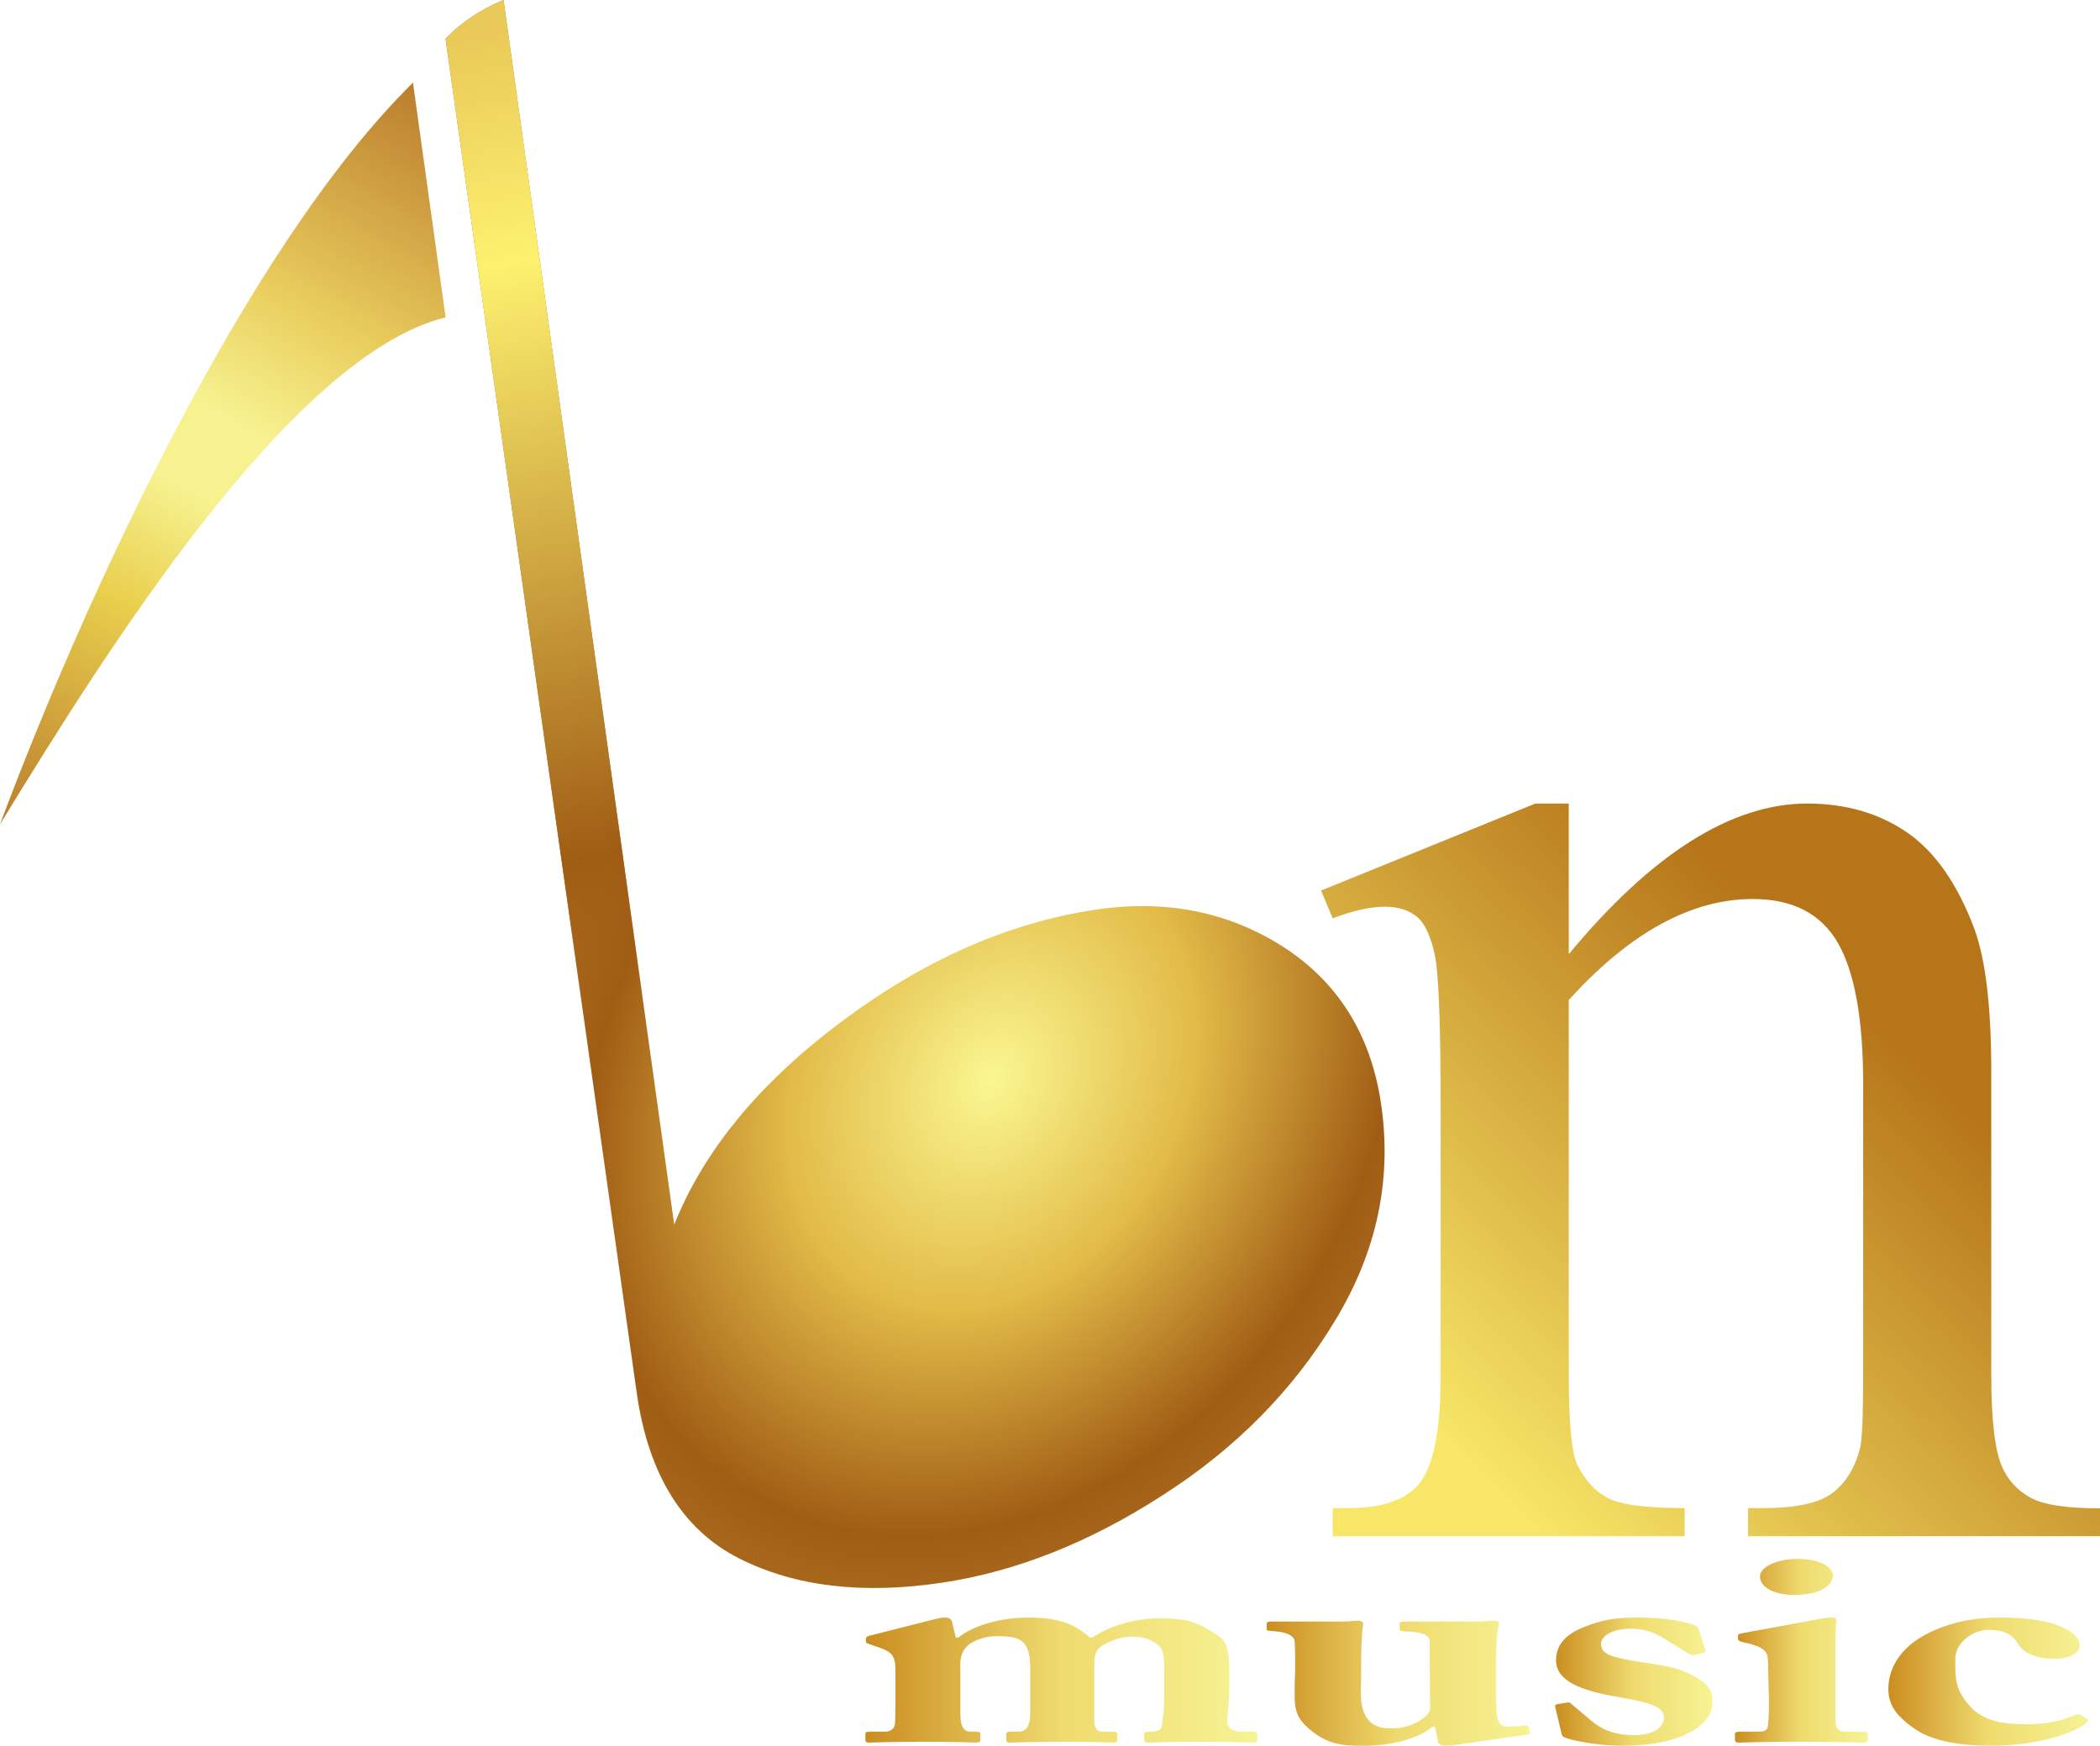
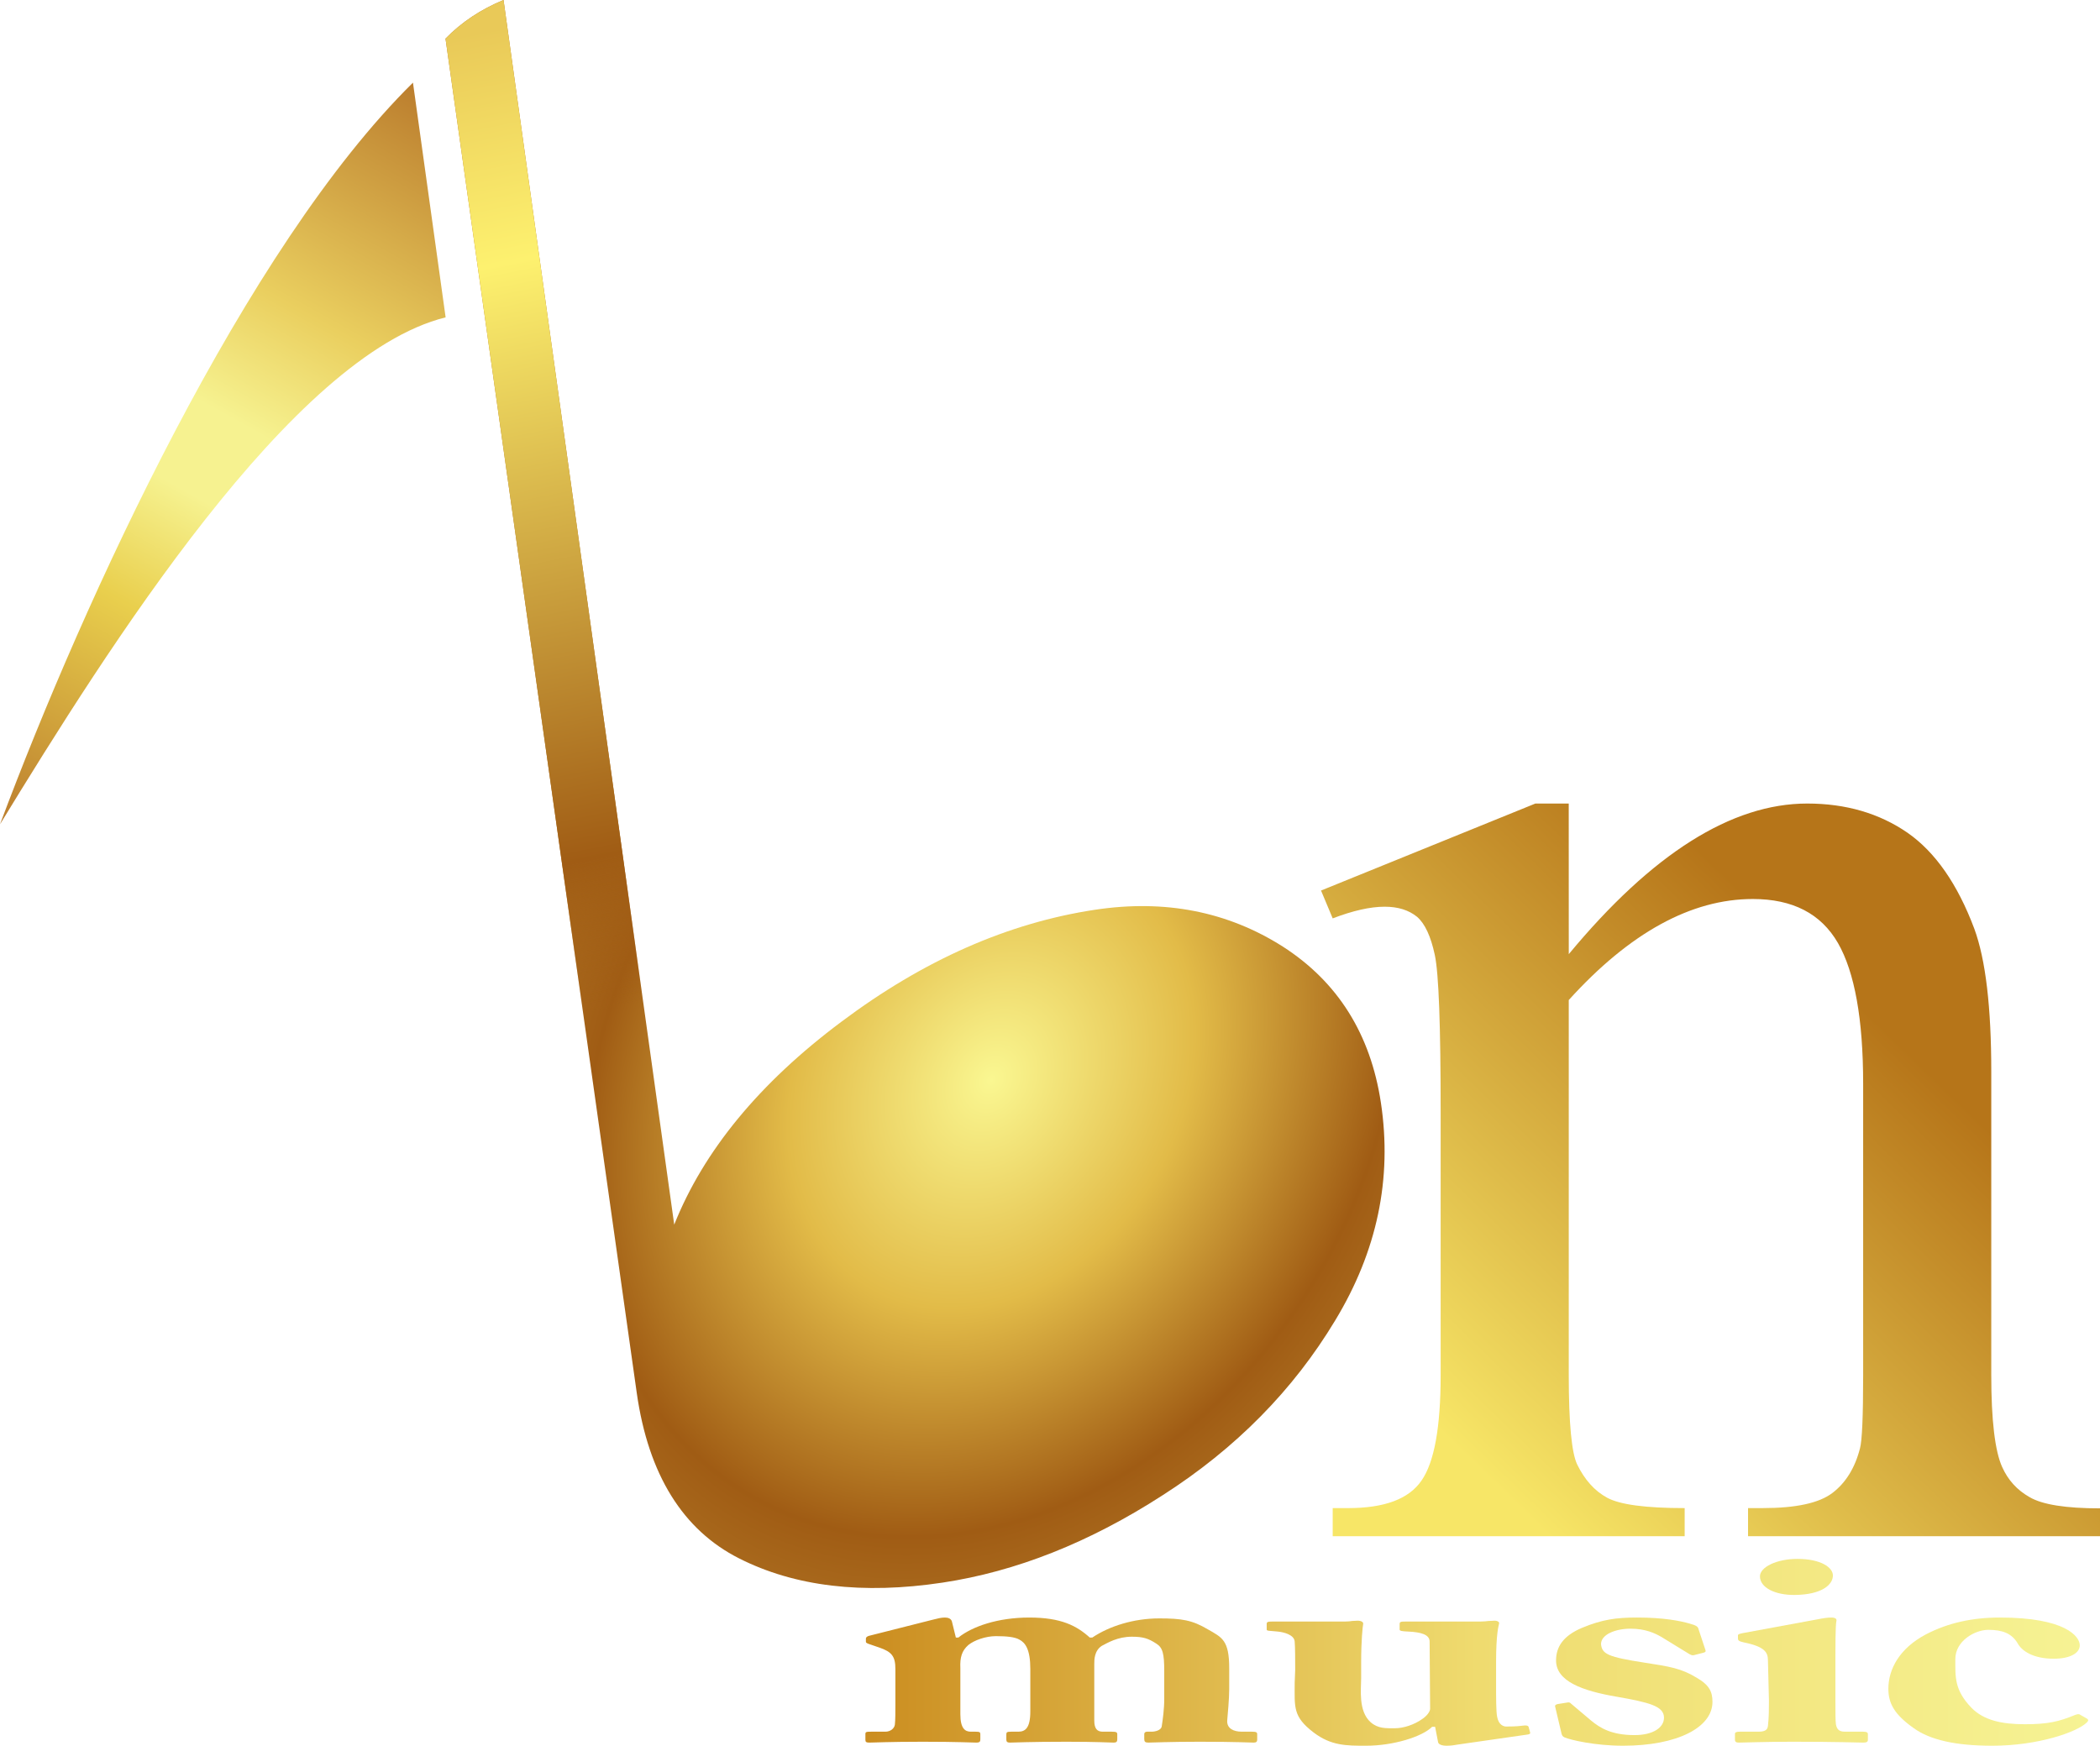
- <svg xmlns="http://www.w3.org/2000/svg" xmlns:xlink="http://www.w3.org/1999/xlink" width="800" height="665.18" version="1.1" viewBox="0 0 800 665.18">
+ <svg xmlns="http://www.w3.org/2000/svg" width="800" height="665.18" version="1.1" viewBox="0 0 800 665.18">
  <defs>
-     <linearGradient id="linearGradient1020">
-       <stop stop-color="#cb8d20" offset="0" />
-       <stop stop-color="#efdb6f" offset=".5" />
-       <stop stop-color="#f6f394" offset="1" />
-     </linearGradient>
    <linearGradient id="linearGradient851" x1="26.262" x2="163.24" y1="385.1" y2="139.04" gradientTransform="matrix(1.1485 0 0 1.1485 -30.162 -128.21)" gradientUnits="userSpaceOnUse">
      <stop stop-color="#bb7d2d" offset="0" />
      <stop stop-color="#e9cf4d" offset=".3" />
      <stop stop-color="#f6f290" offset=".45" />
      <stop stop-color="#f6f290" offset=".55" />
      <stop stop-color="#eacf5f" offset=".7" />
      <stop stop-color="#bb7d2d" offset="1" />
    </linearGradient>
    <radialGradient id="radialGradient879" cx="362.96" cy="298.83" r="155.74" gradientTransform="matrix(-.7334 1.2703 -1.0052 -.58034 944.24 123.91)" gradientUnits="userSpaceOnUse">
      <stop stop-color="#faf791" offset="0" />
      <stop stop-color="#e2bb48" offset=".4" />
      <stop stop-color="#a05c14" offset=".8" />
      <stop stop-color="#af7323" offset="1" />
    </radialGradient>
    <linearGradient id="linearGradient939" x1="174.04" x2="238.21" y1="23.945" y2="343.7" gradientTransform="matrix(1.1485 0 0 1.1485 -30.162 -12.783)" gradientUnits="userSpaceOnUse">
      <stop stop-color="#e9c958" offset="0" />
      <stop stop-color="#fdf16f" offset=".236" />
      <stop stop-color="#a05c14" offset=".847" />
      <stop stop-color="#a05c14" stop-opacity="0" offset="1" />
    </linearGradient>
    <linearGradient id="linearGradient957" x1="519.56" x2="657.73" y1="501.26" y2="358.57" gradientTransform="matrix(1.1485 0 0 1.1485 -30.162 -12.783)" gradientUnits="userSpaceOnUse">
      <stop stop-color="#f7e667" offset="0" />
      <stop stop-color="#b67519" offset="1" />
    </linearGradient>
-     <linearGradient id="linearGradient1006" x1="652.62" x2="718.89" y1="569.03" y2="569.03" gradientTransform="matrix(1.1485 0 0 1.1485 -30.162 -12.783)" gradientUnits="userSpaceOnUse" xlink:href="#linearGradient1020" />
-     <linearGradient id="linearGradient1008" x1="601.73" x2="645.82" y1="558.78" y2="558.78" gradientTransform="matrix(1.1485 0 0 1.1485 -30.162 -12.783)" gradientUnits="userSpaceOnUse" xlink:href="#linearGradient1020" />
-     <linearGradient id="linearGradient1010" x1="542.06" x2="594.27" y1="569.03" y2="569.03" gradientTransform="matrix(1.1485 0 0 1.1485 -30.162 -12.783)" gradientUnits="userSpaceOnUse" xlink:href="#linearGradient1020" />
-     <linearGradient id="linearGradient1012" x1="446.41" x2="533.81" y1="569.55" y2="569.55" gradientTransform="matrix(1.1485 0 0 1.1485 -30.162 -12.783)" gradientUnits="userSpaceOnUse" xlink:href="#linearGradient1020" />
-     <linearGradient id="linearGradient1014" x1="313.31" x2="443.26" y1="568.51" y2="568.51" gradientTransform="matrix(1.1485 0 0 1.1485 -30.162 -12.783)" gradientUnits="userSpaceOnUse" xlink:href="#linearGradient1020" />
+     <linearGradient id="linearGradient912" x1="329.68" x2="795.49" y1="629.58" y2="629.58" gradientUnits="userSpaceOnUse">
+       <stop stop-color="#cb8d20" offset="0" />
+       <stop stop-color="#efdb6f" offset=".5" />
+       <stop stop-color="#f6f394" offset="1" />
+     </linearGradient>
  </defs>
  <path d="m191.82 8.1172e-6c-8.678 3.591-16.044 8.496-22.099 14.718l72.836 515.92c4.436 31.426 17.719 52.378 38.967 63.14 21.246 10.761 47.151 13.834 77.557 9.245 27.966-4.221 55.9-15.251 83.781-33.261 27.907-17.847 49.826-40.114 65.779-66.636 15.979-26.357 21.783-54.004 17.416-82.947-3.95-26.177-16.436-46.077-37.425-59.54-20.965-13.3-44.789-18.02-71.454-13.996-33.17 5.006-65.293 19.161-96.665 42.687-31.234 23.339-52.447 49.16-63.667 77.294z" fill="url(#radialGradient879)" fill-rule="evenodd" stroke-width="3.849" />
  <path d="m157.32 31.481 12.441 89.443c-58.5 14.461-128.79 126.1-169.76 193.16 32.134-85.927 93.453-219.61 157.32-282.6z" fill="url(#linearGradient851)" fill-rule="evenodd" stroke-width="3.849" />
  <path d="m597.63 363.56c31.725-38.293 62.037-57.387 90.831-57.387 14.75 0 27.48 3.738 38.19 11.113 10.609 7.377 19.096 19.602 25.461 36.574 4.345 11.822 6.466 30.007 6.466 54.459v115.69c0 17.177 1.415 28.897 4.143 34.958 2.223 4.95 5.659 8.79 10.507 11.518 4.85 2.829 13.742 4.243 26.774 4.243v10.61h-134.08v-10.71h5.658c12.63 0 21.42-1.92 26.472-5.759 5.052-3.838 8.588-9.497 10.508-16.973 0.809-2.93 1.212-12.225 1.212-27.886v-111.04c0-24.652-3.233-42.536-9.598-53.649-6.467-11.215-17.277-16.772-32.432-16.772-23.44 0-46.881 12.832-70.119 38.495v142.97c0 18.39 1.112 29.704 3.233 34.05 2.829 5.759 6.568 10.002 11.417 12.629 4.85 2.627 14.65 3.94 29.503 3.94v10.71h-134.08v-10.71h5.86c13.842 0 23.138-3.435 27.987-10.507 4.849-6.972 7.274-20.308 7.274-40.112v-100.63c0-32.534-0.707-52.439-2.223-59.511-1.515-7.072-3.739-11.92-6.77-14.548-3.132-2.527-7.173-3.84-12.327-3.84-5.556 0-12.123 1.516-19.803 4.445l-4.445-10.608 81.636-33.139h12.73z" fill="url(#linearGradient957)" fill-rule="evenodd" stroke-width="3.849" />
-   <path d="m761.83 616.33c-10.28 0-19.61 1.962-28.176 6.432-10.089 5.34-14.278 13.298-14.278 20.708 0 5.56 2.284 9.811 9.709 15.043 6.091 4.359 15.612 6.666 29.89 6.666 17.514 0 32.363-5.25 35.981-8.847 0.572-0.545 0.76-0.981 0.189-1.416l-2.664-1.527c-0.571-0.435-1.142-0.217-2.094 0.109-6.093 2.506-10.28 3.488-19.038 3.488-8.567 0-15.612-1.416-20.369-6.321-6.474-6.759-6.094-11.663-6.094-18.53 0-6.867 7.425-11.118 12.565-11.118 5.331 0 8.949 1.308 11.234 5.232 1.522 2.725 5.711 5.776 13.708 5.776 6.091 0 9.898-2.07 9.898-5.122 0-3.379-5.52-10.573-30.459-10.573z" fill="url(#linearGradient1006)" fill-rule="evenodd" stroke-width="3.849" />
  <path d="m191.82 5.1172e-6c-8.678 3.591-16.044 8.496-22.099 14.718l72.836 515.92c4.436 31.426 17.719 52.378 38.967 63.14 21.246 10.761 47.151 13.834 77.557 9.245 27.966-4.221 55.9-15.251 83.781-33.261 27.907-17.847 49.826-40.114 65.779-66.636 15.979-26.357 21.783-54.004 17.416-82.947-3.95-26.177-16.436-46.077-37.425-59.54-20.965-13.3-44.789-18.02-71.454-13.996-33.17 5.006-65.293 19.161-96.665 42.687-31.234 23.339-52.447 49.16-63.667 77.294z" fill="url(#linearGradient939)" fill-rule="evenodd" stroke-width="3.849" />
-   <path d="m698.25 600.31c0-3.051-4.569-6.321-13.516-6.321-7.996 0-14.278 3.16-14.278 6.648 0 4.251 5.711 7.194 13.327 7.085 10.28-0.109 14.467-3.924 14.467-7.413zm13.327 62.564v-2.07c0-0.654-0.38-0.981-1.905-0.981h-6.853c-2.093 0-3.045-0.764-3.427-2.835-0.189-1.198-0.189-5.122-0.189-9.373v-11.663c0-9.591 0-16.458 0.38-18.312 0.191-0.762-0.38-1.308-1.905-1.308-1.331 0-3.045 0.219-5.14 0.654l-28.365 5.232c-1.713 0.327-2.093 0.546-2.093 0.873v1.198c0 0.654 0.189 1.09 2.284 1.526 7.996 1.635 9.138 3.816 9.138 6.867l0.38 15.26c0 3.053 0 6.431-0.38 9.7-0.191 1.745-1.524 2.181-3.618 2.181h-7.044c-1.331 0-1.902 0.217-1.902 0.872v2.179c0 0.891 0.571 1.108 1.522 1.108 2.094 0 9.518-0.327 20.561-0.327 16.563 0 25.32 0.327 26.843 0.327 1.333 0 1.713-0.345 1.713-1.108z" fill="url(#linearGradient1008)" fill-rule="evenodd" stroke-width="3.849" />
-   <path d="m647.04 620.69c-0.191-0.764-0.571-1.308-3.427-2.072-3.427-0.981-9.709-2.289-19.99-2.289-7.996 0-13.326 0.764-20.942 3.924-7.234 3.052-9.898 7.303-9.898 12.426 0 7.848 9.709 11.554 23.225 13.843 12.373 2.181 17.896 3.597 17.896 7.957 0 3.815-4.189 6.649-11.234 6.649-8.756 0-13.136-2.725-16.563-5.559l-7.614-6.432c-0.382-0.435-0.762-0.545-1.333-0.435l-3.427 0.545c-0.762 0.109-1.333 0.327-1.333 0.872l2.475 10.463c0.191 0.654 0.38 1.09 1.142 1.417 2.284 0.981 11.614 3.179 22.274 3.179 20.751 0 34.076-6.993 34.076-16.695 0-3.814-1.142-6.43-6.091-9.265-5.711-3.488-10.28-4.251-19.61-5.667-14.087-2.181-16.371-3.27-16.751-7.085 0-3.705 5.52-5.886 11.232-5.886s9.329 1.745 11.802 3.162l10.663 6.54c0.76 0.435 1.331 0.545 1.902 0.327l3.427-0.873c0.762-0.217 0.953-0.435 0.762-0.981z" fill="url(#linearGradient1010)" fill-rule="evenodd" stroke-width="3.849" />
-   <path d="m581.93 660.91c0.76-0.108 1.142-0.327 0.951-0.872l-0.571-2.071c-0.191-0.435-0.762-0.654-2.284-0.435-2.284 0.327-5.14 0.327-6.282 0.327-0.762 0-2.856-0.436-3.427-3.816-0.382-1.962-0.382-7.302-0.382-12.535v-8.065c0-11.008 0.953-13.843 1.142-14.824 0.191-0.544-0.571-1.089-1.713-1.089-0.571 0-1.331 0.108-2.284 0.108-0.951 0.109-1.902 0.219-3.236 0.219h-28.365c-1.904 0-2.284 0.108-2.284 0.981v2.07c0 0.546 0.951 0.654 3.236 0.764 4.76 0.217 8.187 1.09 8.187 3.814l0.189 25.614c0 1.09-1.331 2.834-3.045 3.924-2.856 2.071-7.044 3.489-10.28 3.489-3.427 0-6.473 0.218-9.329-2.289-4.76-4.251-3.618-12.427-3.618-16.786v-5.886c0-8.611 0.571-13.734 0.762-14.715 0.191-0.763-0.762-1.308-2.093-1.308-0.571 0-1.333 0.108-2.096 0.108-0.76 0.109-1.522 0.219-2.665 0.219h-27.794c-1.713 0-2.096 0.218-2.096 0.872v2.179c0 0.546 0.953 0.436 4.189 0.764 2.284 0.217 6.282 1.198 6.474 3.814 0.189 2.398 0.189 6.759 0.189 10.9l-0.189 4.795c0 9.375-0.762 12.862 7.233 18.967 6.662 5.031 12.374 5.031 19.989 5.031 10.281 0 21.323-3.396 25.129-7.212h1.142l1.142 5.904c0.191 0.763 1.333 1.308 3.236 1.308 1.713 0 3.047-0.217 4.189-0.435z" fill="url(#linearGradient1012)" fill-rule="evenodd" stroke-width="3.849" />
-   <path d="m331.01 623.31c-0.762 0.217-1.142 0.654-1.142 0.981v1.308c0 0.327 0.38 0.545 1.331 0.872l3.809 1.308c4.758 1.635 6.091 3.379 6.091 8.175v13.735c0 2.833 0 5.559-0.191 7.411-0.189 1.526-1.713 2.725-3.616 2.725h-5.331c-2.093 0-2.284 0.108-2.284 0.981v2.179c0 0.782 0.38 0.999 1.522 0.999 1.525 0 7.616-0.327 20.372-0.327 13.516 0 18.656 0.327 20.37 0.327 1.333 0 1.522-0.455 1.522-1.216v-1.962c0-0.764-0.189-0.981-1.902-0.981h-1.713c-2.096 0-3.998-1.09-3.998-6.649v-17.549c-0.191-4.141 0.571-6.648 3.045-8.829 2.284-1.853 6.665-3.378 10.471-3.378 4.189 0 7.233 0.327 8.947 1.308 2.285 1.198 4.189 3.705 4.189 11.226v16.132c0 6.322-1.904 7.74-4.569 7.74h-2.664c-1.713 0-1.905 0.217-1.905 1.089v1.962c0 0.763 0.38 1.108 1.333 1.108 1.142 0 7.614-0.327 21.702-0.327 11.611 0 16.563 0.327 17.896 0.327 0.951 0 1.331-0.345 1.331-1.216v-1.962c0-0.764-0.38-0.981-2.094-0.981h-3.427c-2.096 0-3.238-1.09-3.238-4.251v-21.583c0-1.526 0-5.013 2.856-6.867 2.287-1.198 6.093-3.488 11.425-3.488 4.378 0 6.282 0.654 9.327 2.616 2.476 1.526 3.047 3.814 3.047 10.573v10.463c0 4.033-0.571 7.957-0.951 10.464-0.191 1.526-2.475 2.071-3.809 2.071h-1.713c-0.571 0-1.142 0.217-1.142 0.981v1.852c0 0.981 0.382 1.326 1.524 1.326 1.331 0 8.185-0.327 19.607-0.327 13.898 0 19.23 0.327 20.561 0.327 0.953 0 1.333-0.345 1.333-1.108v-2.07c0-0.764-0.38-0.981-2.093-0.981h-3.809c-3.045 0-5.712-1.2-5.52-4.251 0.191-2.289 0.762-8.284 0.762-11.99v-7.848c0-10.791-2.667-11.771-8.187-14.932-5.902-3.489-9.9-4.143-18.467-4.143-9.709 0-19.035 2.943-25.51 7.303h-0.953c-4.949-4.468-10.851-7.63-23.033-7.63-11.994 0-21.703 3.379-27.034 7.63h-0.951l-1.524-6.213c-0.38-1.09-1.522-1.417-2.664-1.417-1.333 0-2.665 0.327-4.378 0.764z" fill="url(#linearGradient1014)" fill-rule="evenodd" stroke-width="3.849" />
+   <g fill="url(#linearGradient912)" fill-rule="evenodd" stroke-width="3.849">
+     <path d="m761.83 616.33c-10.28 0-19.61 1.962-28.176 6.432-10.089 5.34-14.278 13.298-14.278 20.708 0 5.56 2.284 9.811 9.709 15.043 6.091 4.359 15.612 6.666 29.89 6.666 17.514 0 32.363-5.25 35.981-8.847 0.572-0.545 0.76-0.981 0.189-1.416l-2.664-1.527c-0.571-0.435-1.142-0.217-2.094 0.109-6.093 2.506-10.28 3.488-19.038 3.488-8.567 0-15.612-1.416-20.369-6.321-6.474-6.759-6.094-11.663-6.094-18.53 0-6.867 7.425-11.118 12.565-11.118 5.331 0 8.949 1.308 11.234 5.232 1.522 2.725 5.711 5.776 13.708 5.776 6.091 0 9.898-2.07 9.898-5.122 0-3.379-5.52-10.573-30.459-10.573z" />
+     <path d="m698.25 600.31c0-3.051-4.569-6.321-13.516-6.321-7.996 0-14.278 3.16-14.278 6.648 0 4.251 5.711 7.194 13.327 7.085 10.28-0.109 14.467-3.924 14.467-7.413zm13.327 62.564v-2.07c0-0.654-0.38-0.981-1.905-0.981h-6.853c-2.093 0-3.045-0.764-3.427-2.835-0.189-1.198-0.189-5.122-0.189-9.373v-11.663c0-9.591 0-16.458 0.38-18.312 0.191-0.762-0.38-1.308-1.905-1.308-1.331 0-3.045 0.219-5.14 0.654l-28.365 5.232c-1.713 0.327-2.093 0.546-2.093 0.873v1.198c0 0.654 0.189 1.09 2.284 1.526 7.996 1.635 9.138 3.816 9.138 6.867l0.38 15.26c0 3.053 0 6.431-0.38 9.7-0.191 1.745-1.524 2.181-3.618 2.181h-7.044c-1.331 0-1.902 0.217-1.902 0.872v2.179c0 0.891 0.571 1.108 1.522 1.108 2.094 0 9.518-0.327 20.561-0.327 16.563 0 25.32 0.327 26.843 0.327 1.333 0 1.713-0.345 1.713-1.108z" />
+     <path d="m647.04 620.69c-0.191-0.764-0.571-1.308-3.427-2.072-3.427-0.981-9.709-2.289-19.99-2.289-7.996 0-13.326 0.764-20.942 3.924-7.234 3.052-9.898 7.303-9.898 12.426 0 7.848 9.709 11.554 23.225 13.843 12.373 2.181 17.896 3.597 17.896 7.957 0 3.815-4.189 6.649-11.234 6.649-8.756 0-13.136-2.725-16.563-5.559l-7.614-6.432c-0.382-0.435-0.762-0.545-1.333-0.435l-3.427 0.545c-0.762 0.109-1.333 0.327-1.333 0.872l2.475 10.463c0.191 0.654 0.38 1.09 1.142 1.417 2.284 0.981 11.614 3.179 22.274 3.179 20.751 0 34.076-6.993 34.076-16.695 0-3.814-1.142-6.43-6.091-9.265-5.711-3.488-10.28-4.251-19.61-5.667-14.087-2.181-16.371-3.27-16.751-7.085 0-3.705 5.52-5.886 11.232-5.886s9.329 1.745 11.802 3.162l10.663 6.54c0.76 0.435 1.331 0.545 1.902 0.327l3.427-0.873c0.762-0.217 0.953-0.435 0.762-0.981z" />
+     <path d="m581.93 660.91c0.76-0.108 1.142-0.327 0.951-0.872l-0.571-2.071c-0.191-0.435-0.762-0.654-2.284-0.435-2.284 0.327-5.14 0.327-6.282 0.327-0.762 0-2.856-0.436-3.427-3.816-0.382-1.962-0.382-7.302-0.382-12.535v-8.065c0-11.008 0.953-13.843 1.142-14.824 0.191-0.544-0.571-1.089-1.713-1.089-0.571 0-1.331 0.108-2.284 0.108-0.951 0.109-1.902 0.219-3.236 0.219h-28.365c-1.904 0-2.284 0.108-2.284 0.981v2.07c0 0.546 0.951 0.654 3.236 0.764 4.76 0.217 8.187 1.09 8.187 3.814l0.189 25.614c0 1.09-1.331 2.834-3.045 3.924-2.856 2.071-7.044 3.489-10.28 3.489-3.427 0-6.473 0.218-9.329-2.289-4.76-4.251-3.618-12.427-3.618-16.786v-5.886c0-8.611 0.571-13.734 0.762-14.715 0.191-0.763-0.762-1.308-2.093-1.308-0.571 0-1.333 0.108-2.096 0.108-0.76 0.109-1.522 0.219-2.665 0.219h-27.794c-1.713 0-2.096 0.218-2.096 0.872v2.179c0 0.546 0.953 0.436 4.189 0.764 2.284 0.217 6.282 1.198 6.474 3.814 0.189 2.398 0.189 6.759 0.189 10.9l-0.189 4.795c0 9.375-0.762 12.862 7.233 18.967 6.662 5.031 12.374 5.031 19.989 5.031 10.281 0 21.323-3.396 25.129-7.212h1.142l1.142 5.904c0.191 0.763 1.333 1.308 3.236 1.308 1.713 0 3.047-0.217 4.189-0.435z" />
+     <path d="m331.01 623.31c-0.762 0.217-1.142 0.654-1.142 0.981v1.308c0 0.327 0.38 0.545 1.331 0.872l3.809 1.308c4.758 1.635 6.091 3.379 6.091 8.175v13.735c0 2.833 0 5.559-0.191 7.411-0.189 1.526-1.713 2.725-3.616 2.725h-5.331c-2.093 0-2.284 0.108-2.284 0.981v2.179c0 0.782 0.38 0.999 1.522 0.999 1.525 0 7.616-0.327 20.372-0.327 13.516 0 18.656 0.327 20.37 0.327 1.333 0 1.522-0.455 1.522-1.216v-1.962c0-0.764-0.189-0.981-1.902-0.981h-1.713c-2.096 0-3.998-1.09-3.998-6.649v-17.549c-0.191-4.141 0.571-6.648 3.045-8.829 2.284-1.853 6.665-3.378 10.471-3.378 4.189 0 7.233 0.327 8.947 1.308 2.285 1.198 4.189 3.705 4.189 11.226v16.132c0 6.322-1.904 7.74-4.569 7.74h-2.664c-1.713 0-1.905 0.217-1.905 1.089v1.962c0 0.763 0.38 1.108 1.333 1.108 1.142 0 7.614-0.327 21.702-0.327 11.611 0 16.563 0.327 17.896 0.327 0.951 0 1.331-0.345 1.331-1.216v-1.962c0-0.764-0.38-0.981-2.094-0.981h-3.427c-2.096 0-3.238-1.09-3.238-4.251v-21.583c0-1.526 0-5.013 2.856-6.867 2.287-1.198 6.093-3.488 11.425-3.488 4.378 0 6.282 0.654 9.327 2.616 2.476 1.526 3.047 3.814 3.047 10.573v10.463c0 4.033-0.571 7.957-0.951 10.464-0.191 1.526-2.475 2.071-3.809 2.071h-1.713c-0.571 0-1.142 0.217-1.142 0.981v1.852c0 0.981 0.382 1.326 1.524 1.326 1.331 0 8.185-0.327 19.607-0.327 13.898 0 19.23 0.327 20.561 0.327 0.953 0 1.333-0.345 1.333-1.108v-2.07c0-0.764-0.38-0.981-2.093-0.981h-3.809c-3.045 0-5.712-1.2-5.52-4.251 0.191-2.289 0.762-8.284 0.762-11.99v-7.848c0-10.791-2.667-11.771-8.187-14.932-5.902-3.489-9.9-4.143-18.467-4.143-9.709 0-19.035 2.943-25.51 7.303h-0.953c-4.949-4.468-10.851-7.63-23.033-7.63-11.994 0-21.703 3.379-27.034 7.63h-0.951l-1.524-6.213c-0.38-1.09-1.522-1.417-2.664-1.417-1.333 0-2.665 0.327-4.378 0.764z" />
+   </g>
</svg>
